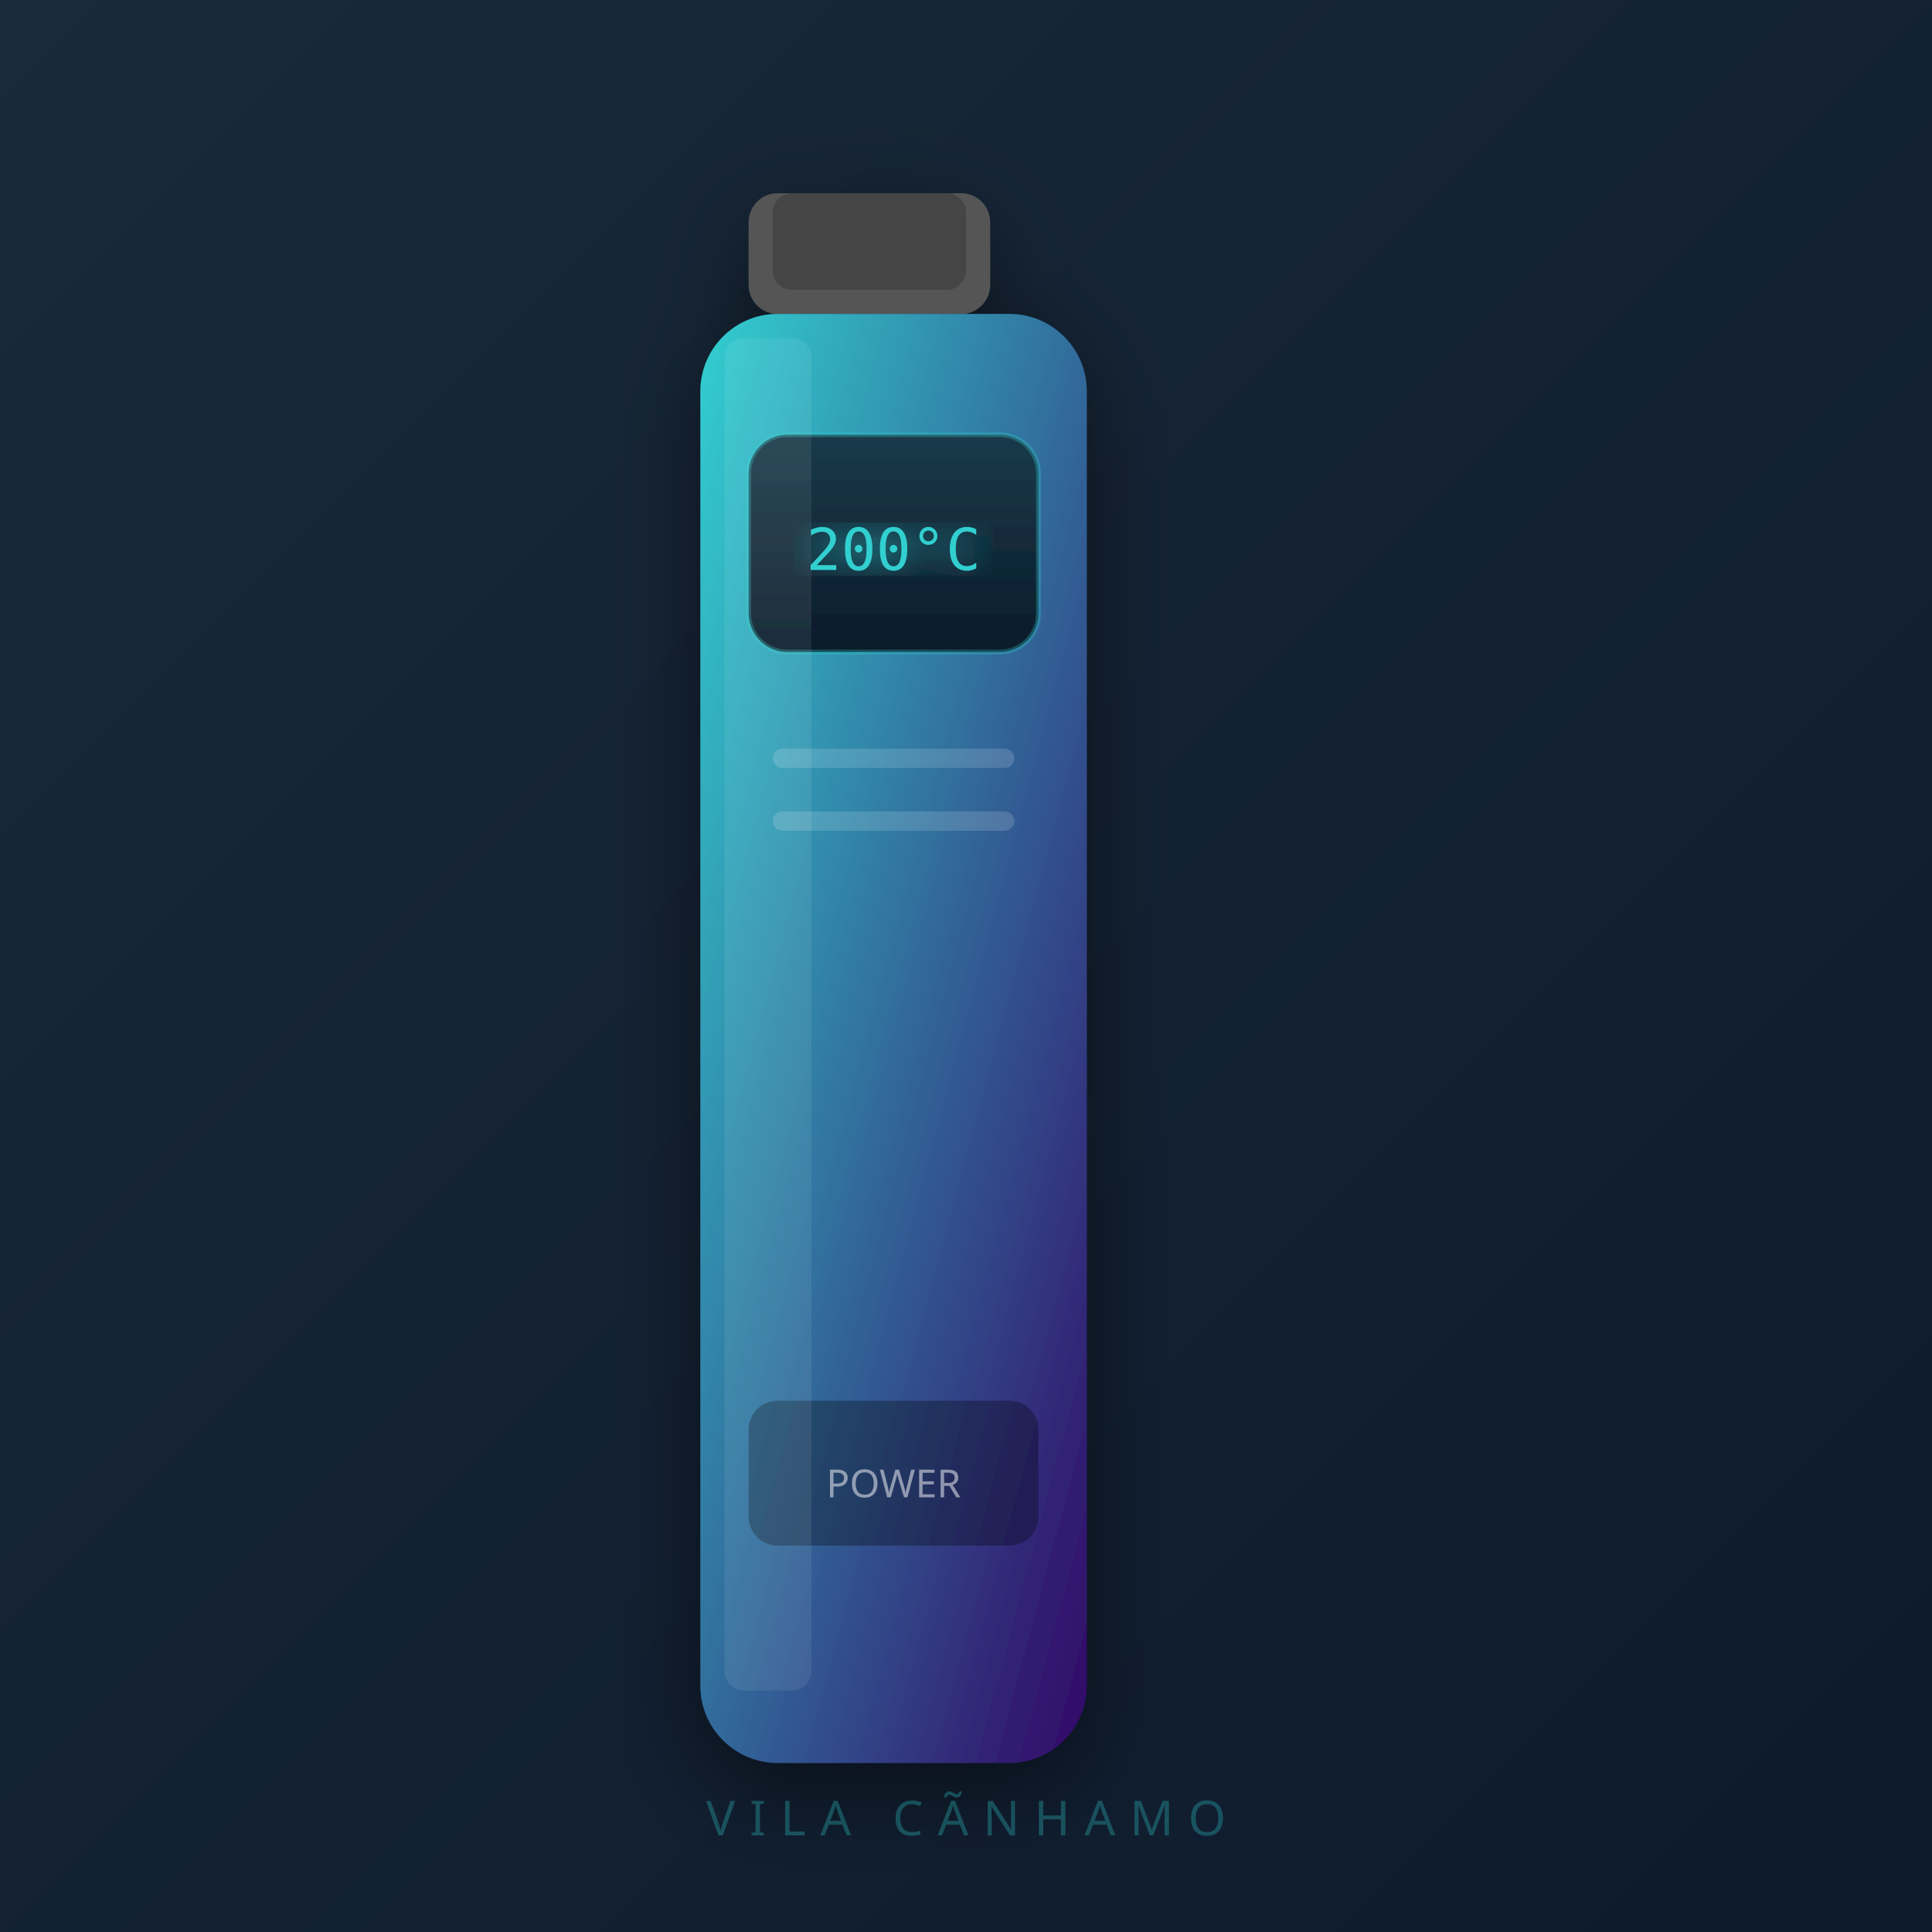
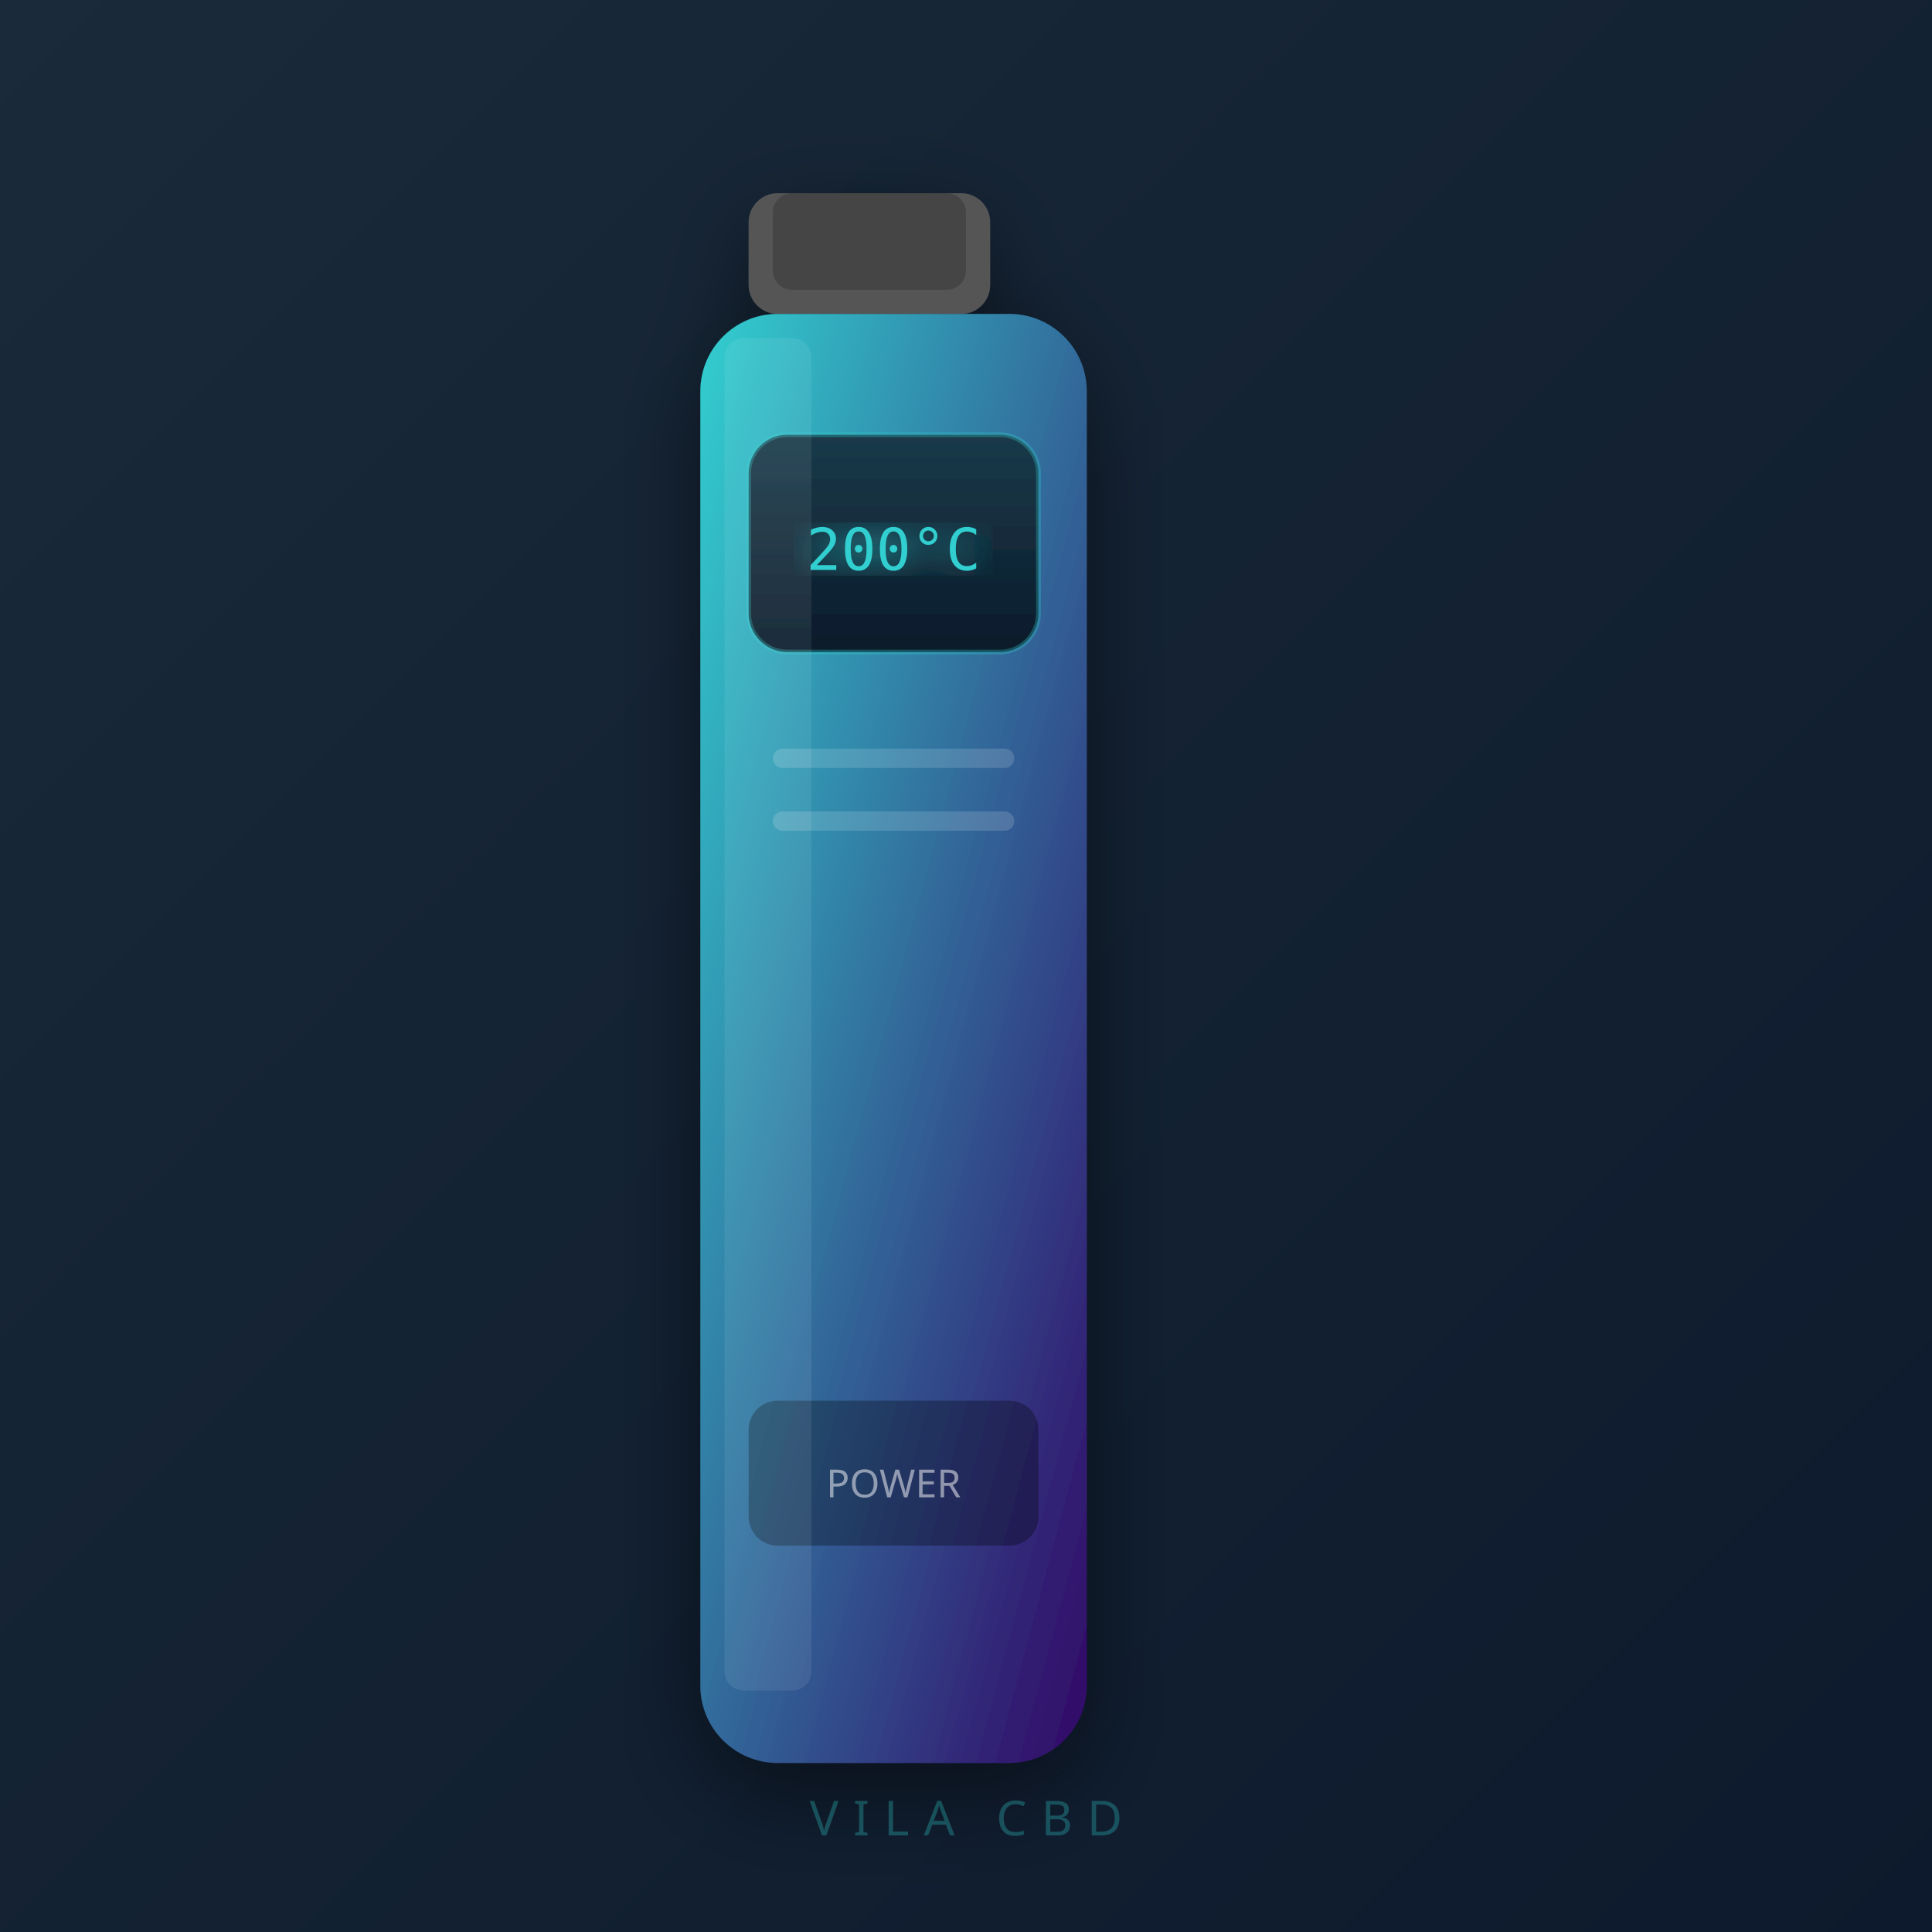
<svg xmlns="http://www.w3.org/2000/svg" viewBox="0 0 400 400">
  <defs>
    <linearGradient id="bg" x1="0%" y1="0%" x2="100%" y2="100%">
      <stop offset="0%" style="stop-color:#1a2a3a" />
      <stop offset="100%" style="stop-color:#0d1a2d" />
    </linearGradient>
    <linearGradient id="body" x1="0%" y1="0%" x2="100%" y2="100%">
      <stop offset="0%" style="stop-color:#30cfd0" />
      <stop offset="100%" style="stop-color:#330867" />
    </linearGradient>
    <linearGradient id="screen" x1="0%" y1="0%" x2="0%" y2="100%">
      <stop offset="0%" style="stop-color:#1a3a4a" />
      <stop offset="100%" style="stop-color:#0a1a2a" />
    </linearGradient>
    <filter id="shadow" x="-20%" y="-20%" width="140%" height="140%">
      <feDropShadow dx="0" dy="6" stdDeviation="10" flood-color="#000" flood-opacity="0.5" />
    </filter>
    <filter id="glow">
      <feGaussianBlur stdDeviation="4" result="blur" />
      <feMerge>
        <feMergeNode in="blur" />
        <feMergeNode in="SourceGraphic" />
      </feMerge>
    </filter>
  </defs>
  <rect width="400" height="400" fill="url(#bg)" />
  <g filter="url(#shadow)" transform="translate(160,40)">
    <rect x="-5" y="0" width="50" height="25" rx="6" fill="#555" />
    <rect x="0" y="0" width="40" height="20" rx="4" fill="#444" />
    <rect x="-15" y="25" width="80" height="300" rx="16" fill="url(#body)" />
    <rect x="-5" y="50" width="60" height="45" rx="8" fill="url(#screen)" stroke="rgba(48,207,208,0.3)" stroke-width="1" />
    <text x="25" y="78" text-anchor="middle" font-family="monospace" font-size="12" fill="#30cfd0" filter="url(#glow)">200°C</text>
    <rect x="0" y="115" width="50" height="4" rx="2" fill="rgba(255,255,255,0.15)" />
    <rect x="0" y="128" width="50" height="4" rx="2" fill="rgba(255,255,255,0.15)" />
    <rect x="-5" y="250" width="60" height="30" rx="6" fill="rgba(0,0,0,0.3)" />
    <text x="25" y="270" text-anchor="middle" font-family="sans-serif" font-size="8" fill="rgba(255,255,255,0.5)">POWER</text>
    <rect x="-10" y="30" width="18" height="280" rx="4" fill="rgba(255,255,255,0.08)" />
  </g>
-   <text x="200" y="380" text-anchor="middle" font-family="sans-serif" font-size="10" fill="rgba(48,207,208,0.3)" letter-spacing="3">VILA CÃNHAMO</text>
+   <text x="200" y="380" text-anchor="middle" font-family="sans-serif" font-size="10" fill="rgba(48,207,208,0.3)" letter-spacing="3">VILA CBD</text>
</svg>
